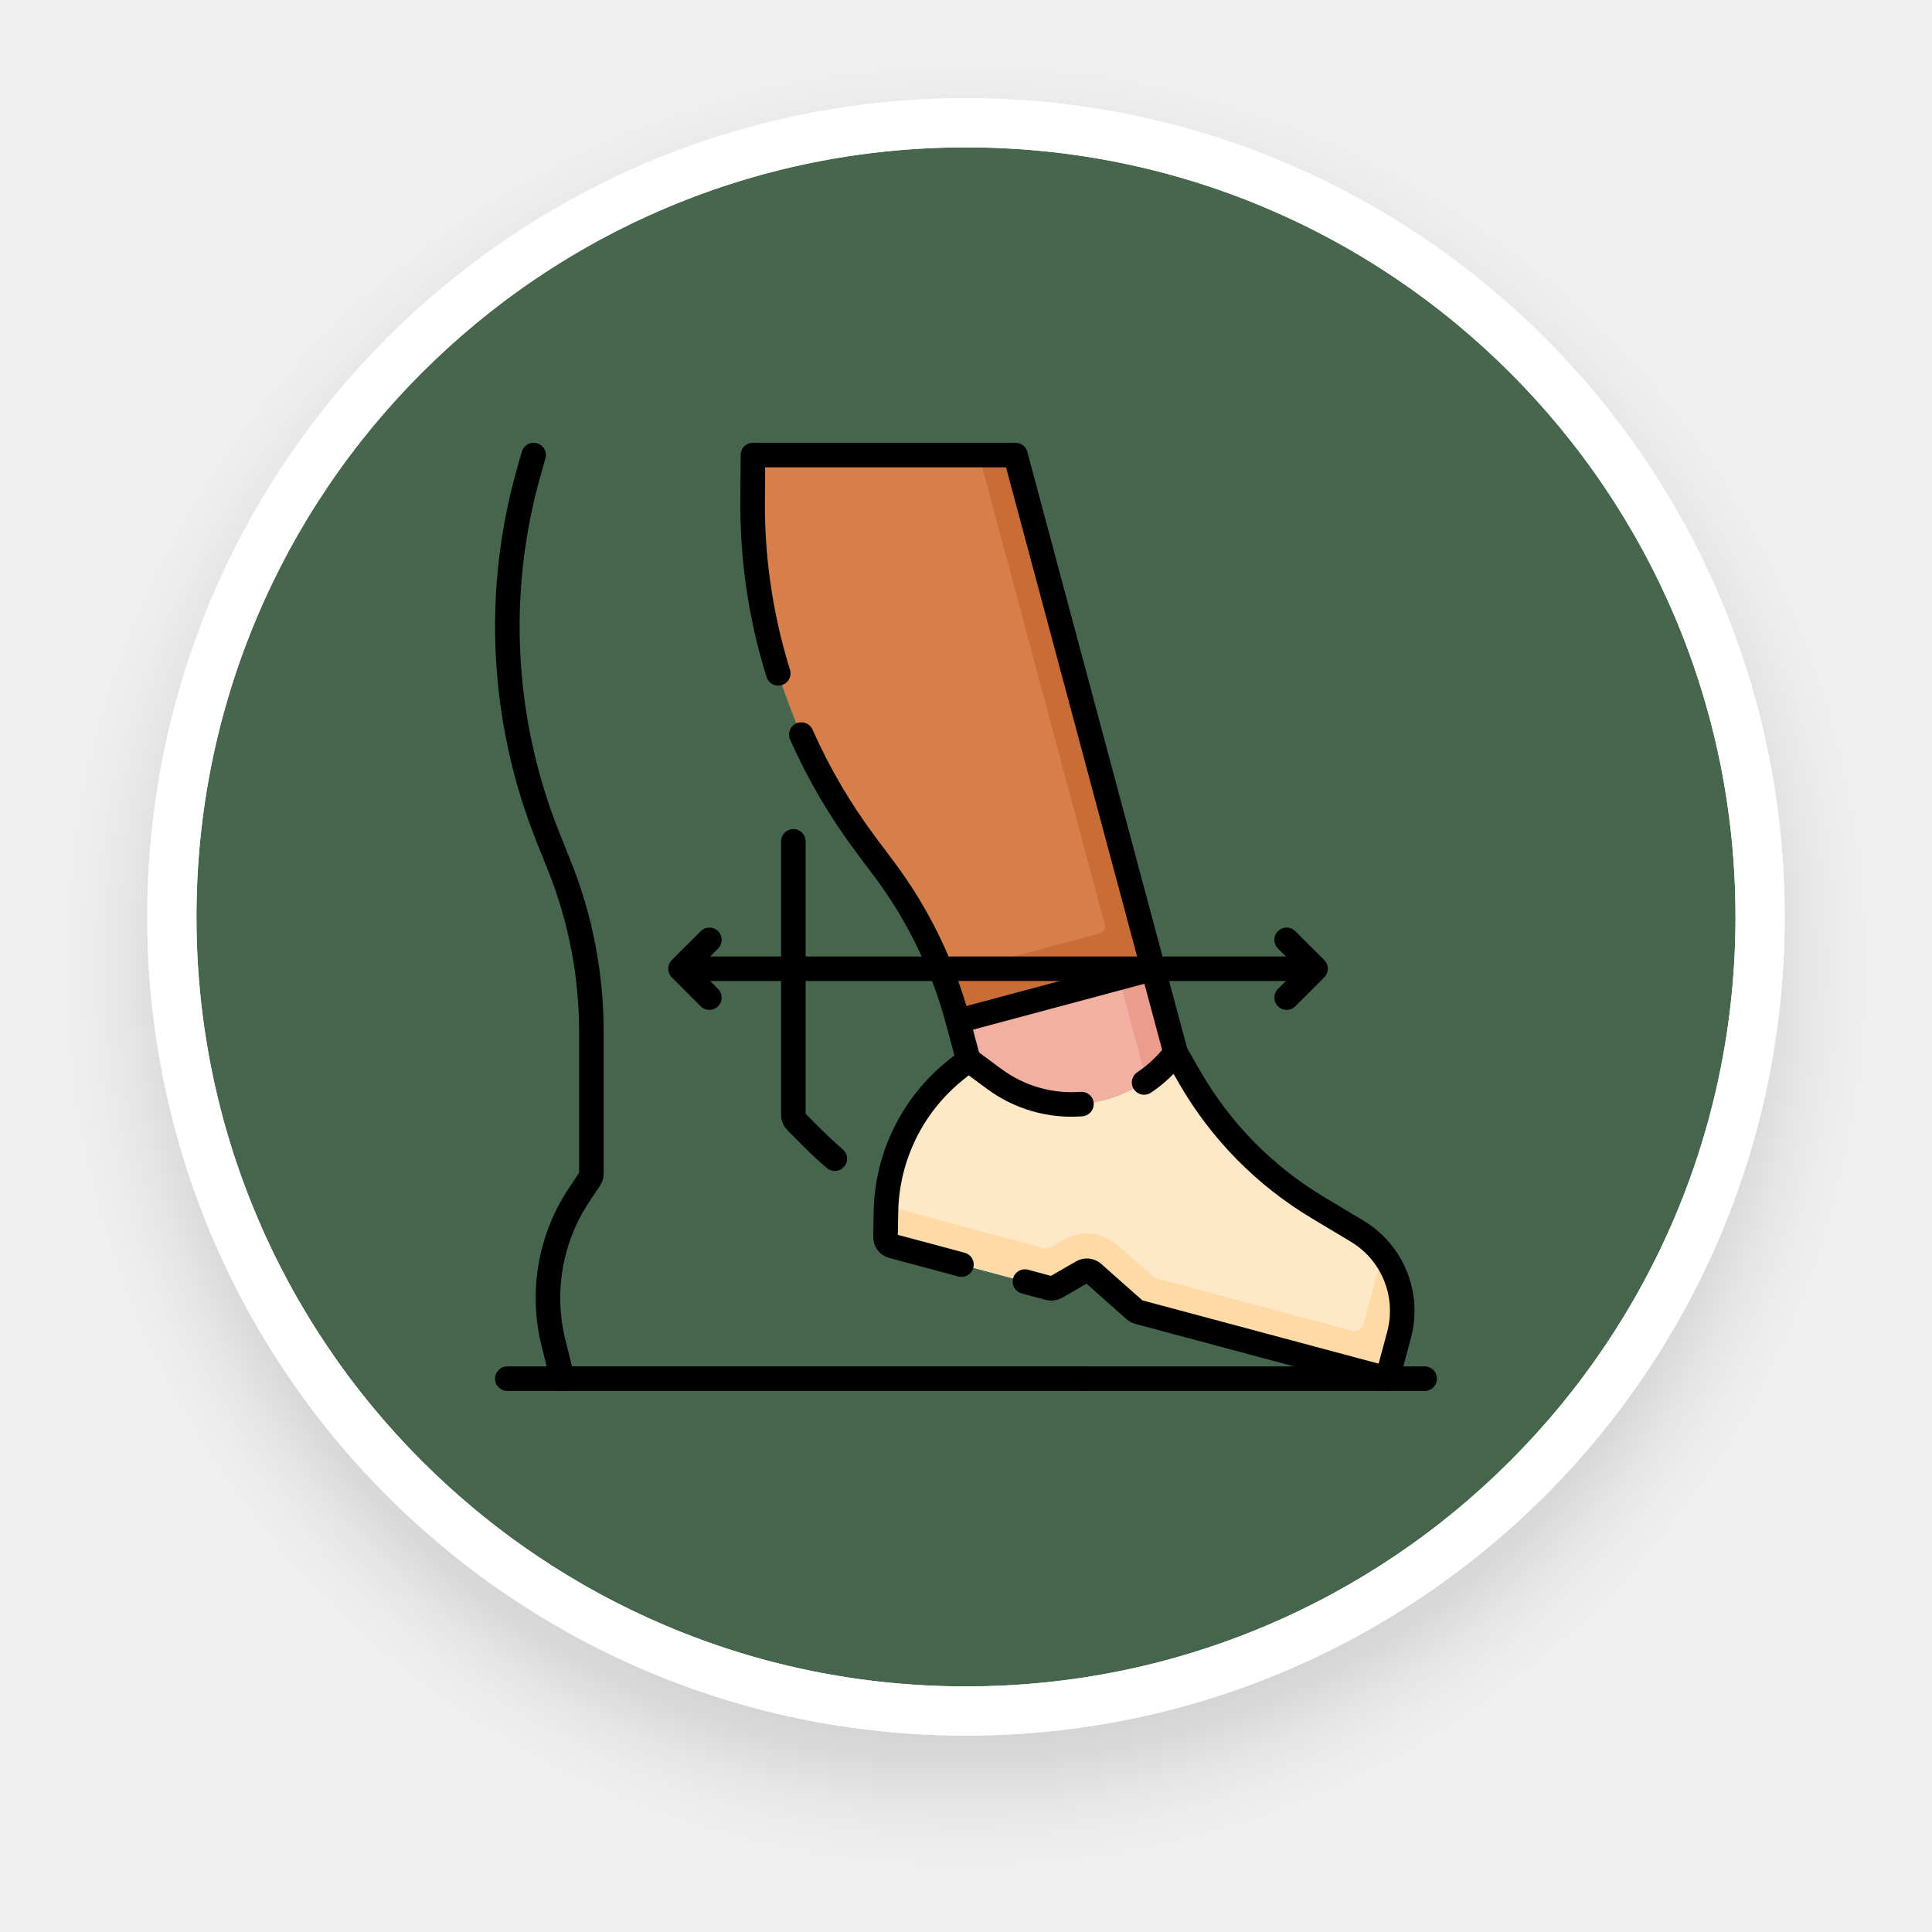
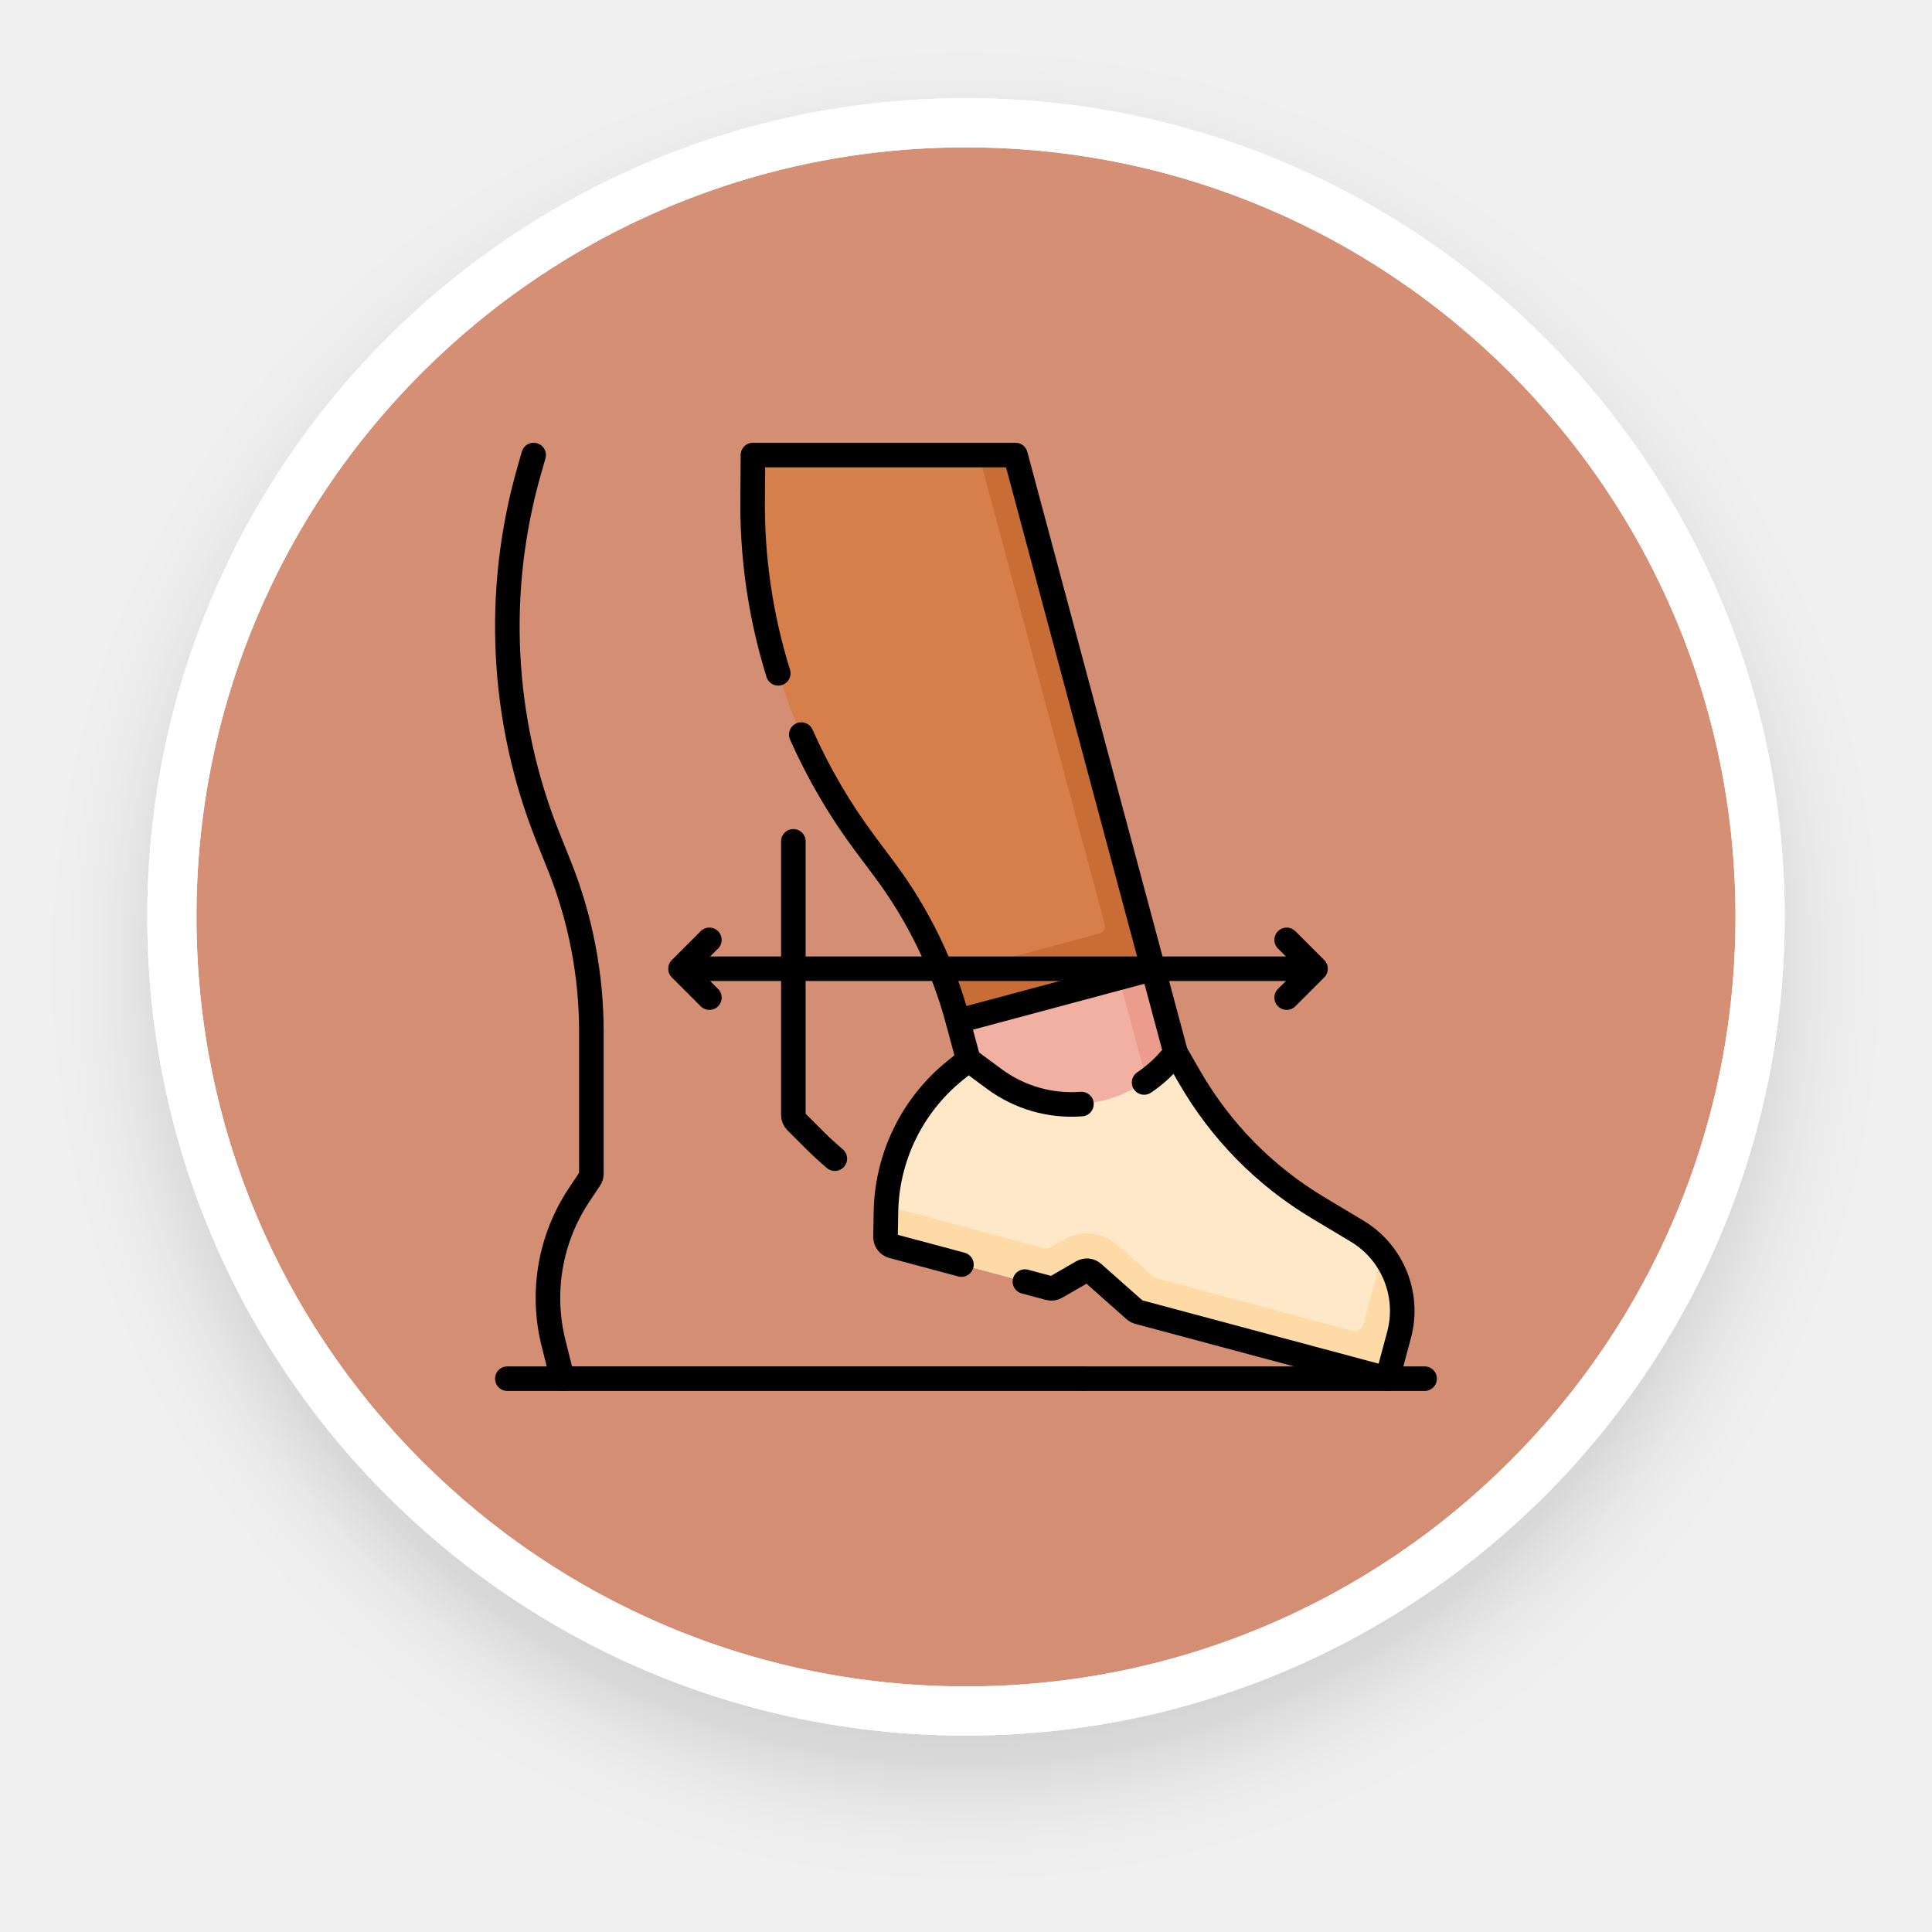
<svg xmlns="http://www.w3.org/2000/svg" width="118" height="118" viewBox="0 0 118 118">
  <defs>
    <filter id="Path_896985" x="0" y="0" width="118" height="118" filterUnits="userSpaceOnUse">
      <feOffset dy="3" input="SourceAlpha" />
      <feGaussianBlur stdDeviation="3" result="blur" />
      <feFlood flood-opacity="0.161" />
      <feComposite operator="in" in2="blur" />
      <feComposite in="SourceGraphic" />
    </filter>
  </defs>
  <g id="Group_1178814" data-name="Group 1178814" transform="translate(-322 -505.812)">
    <g id="Group_1178732" data-name="Group 1178732" transform="translate(-1.391 -3337.188)">
      <g id="Group_1111318" data-name="Group 1111318" transform="translate(-8.391 -3)">
        <g id="Group_1109826" data-name="Group 1109826" transform="translate(340.781 3852)">
          <g id="Group_1098742" data-name="Group 1098742">
            <g transform="matrix(1, 0, 0, 1, -9, -6)" filter="url(#Path_896985)">
-               <g id="Path_896985-2" data-name="Path 896985" transform="translate(9 6)" fill="#2f5235" opacity="0.859">
+               <g id="Path_896985-2" data-name="Path 896985" transform="translate(9 6)" fill="#d28265" opacity="0.859">
                <path d="M 50 98.5 C 43.452 98.5 37.1 97.218 31.122 94.689 C 25.347 92.247 20.16 88.749 15.705 84.295 C 11.251 79.84 7.753 74.653 5.311 68.878 C 2.782 62.9 1.5 56.548 1.5 50 C 1.5 43.452 2.782 37.1 5.311 31.122 C 7.753 25.347 11.251 20.16 15.705 15.705 C 20.16 11.251 25.347 7.753 31.122 5.311 C 37.1 2.782 43.452 1.5 50 1.5 C 56.548 1.5 62.899 2.782 68.878 5.311 C 74.653 7.753 79.84 11.251 84.295 15.705 C 88.749 20.16 92.246 25.347 94.689 31.122 C 97.218 37.1 98.5 43.452 98.5 50 C 98.5 56.548 97.218 62.9 94.689 68.878 C 92.246 74.653 88.749 79.84 84.295 84.295 C 79.84 88.749 74.653 92.247 68.878 94.689 C 62.899 97.218 56.548 98.5 50 98.5 Z" stroke="none" />
                <path d="M 50 3 C 43.654 3 37.499 4.242 31.706 6.692 C 26.11 9.059 21.083 12.449 16.766 16.766 C 12.449 21.083 9.059 26.11 6.692 31.706 C 4.242 37.499 3 43.654 3 50 C 3 56.346 4.242 62.501 6.692 68.294 C 9.059 73.89 12.449 78.917 16.766 83.234 C 21.083 87.551 26.11 90.941 31.706 93.308 C 37.499 95.758 43.654 97 50 97 C 56.346 97 62.501 95.758 68.294 93.308 C 73.89 90.941 78.917 87.551 83.234 83.234 C 87.551 78.917 90.941 73.89 93.308 68.294 C 95.758 62.501 97 56.346 97 50 C 97 43.654 95.758 37.499 93.308 31.706 C 90.941 26.11 87.551 21.083 83.234 16.766 C 78.917 12.449 73.89 9.059 68.294 6.692 C 62.501 4.242 56.346 3 50 3 M 50 7.62939453125e-06 C 77.614 7.62939453125e-06 100 22.386 100 50 L 100 50 C 100 77.614 77.614 100 50 100 C 22.386 100 0 77.614 0 50 L 0 50 C 0 22.386 22.386 7.62939453125e-06 50 7.62939453125e-06 Z" stroke="none" fill="#fff" />
              </g>
            </g>
            <g id="Rectangle_400907" data-name="Rectangle 400907" transform="translate(0 0)" fill="none" stroke="#fff" stroke-width="3">
              <rect width="100" height="100" rx="50" stroke="none" />
              <rect x="1.5" y="1.5" width="97" height="97" rx="48.5" fill="none" />
            </g>
          </g>
        </g>
      </g>
    </g>
    <g id="touch_12434165" transform="translate(343.78 526.104)">
      <path id="Path_1034637" data-name="Path 1034637" d="M263.389,285.66l1.581-7.724-1.38-5.15-6.908-1.425-5.012,4.619.635,2.369,2.69,5.371Z" transform="translate(-214.942 -233.911)" fill="#f1b0a2" />
      <path id="Path_1034638" data-name="Path 1034638" d="M338.668,289.981l.965-4.717-1.38-5.149-2.36-.487Z" transform="translate(-289.606 -241.239)" fill="#eb9c8d" />
      <path id="Path_1034639" data-name="Path 1034639" d="M141.2,7.5l-.016,2.465a34.62,34.62,0,0,0,6.894,21.31l1.142,1.526a27.242,27.242,0,0,1,4.5,9.268l11.92-3.194L157.235,7.5Z" transform="translate(-116.994)" fill="#d77f4a" />
      <path id="Path_1034640" data-name="Path 1034640" d="M241.508,340.159l-2.417-1.449a22.134,22.134,0,0,1-7.787-7.916l-.872-1.51-.412.465a7.946,7.946,0,0,1-10.662,1.122l-1.59-1.173-.817.66A11.351,11.351,0,0,0,212.737,339l-.026,1.521a.568.568,0,0,0,.421.558l9.562,2.562a.568.568,0,0,0,.431-.057l1.6-.925a.567.567,0,0,1,.66.067l2.543,2.255a.568.568,0,0,0,.23.124l15.2,4.072.717-2.676A5.675,5.675,0,0,0,241.508,340.159Z" transform="translate(-180.405 -285.259)" fill="#fee8c7" />
      <path id="Path_1034641" data-name="Path 1034641" d="M241.9,418.768a.567.567,0,0,1-.7.4l-11.937-3.2a.565.565,0,0,1-.23-.124l-2.142-1.9a2.838,2.838,0,0,0-3.3-.334l-.787.454a.568.568,0,0,1-.431.057l-9.624-2.579q-.009.186-.012.374l-.026,1.521a.568.568,0,0,0,.421.558l9.562,2.562a.568.568,0,0,0,.431-.057l1.6-.925a.568.568,0,0,1,.66.067l2.543,2.255a.567.567,0,0,0,.23.124l15.2,4.072.717-2.676a5.675,5.675,0,0,0-1.017-4.973Z" transform="translate(-180.404 -358.184)" fill="#fedba6" />
      <path id="Path_1034642" data-name="Path 1034642" d="M248.075,7.5h-2.229l7.681,28.666a.454.454,0,0,1-.321.556l-9.554,2.56a27.259,27.259,0,0,1,.91,2.787l11.92-3.194Z" transform="translate(-207.834)" fill="#c86d36" />
      <line id="Line_649" data-name="Line 649" x2="0.635" y2="2.369" transform="translate(36.728 42.069)" fill="none" stroke="#000" stroke-linecap="round" stroke-linejoin="round" stroke-miterlimit="10" stroke-width="1.5" />
      <line id="Line_650" data-name="Line 650" x1="1.38" y1="5.15" transform="translate(48.648 38.875)" fill="none" stroke="#000" stroke-linecap="round" stroke-linejoin="round" stroke-miterlimit="10" stroke-width="1.5" />
      <path id="Path_1034643" data-name="Path 1034643" d="M144.154,24.575a34.615,34.615,0,0,0,3.925,6.7L149.22,32.8a27.242,27.242,0,0,1,4.5,9.268l11.92-3.194L157.234,7.5H141.2l-.016,2.465a34.615,34.615,0,0,0,1.562,10.867" transform="translate(-116.993)" fill="none" stroke="#000" stroke-linecap="round" stroke-linejoin="round" stroke-miterlimit="10" stroke-width="1.5" />
      <path id="Path_1034644" data-name="Path 1034644" d="M10.814,7.5l-.274.961a34.62,34.62,0,0,0,1.144,22.368l.708,1.769A27.241,27.241,0,0,1,14.34,42.716V51.4a.567.567,0,0,1-.1.315l-.645.968a11.351,11.351,0,0,0-1.568,9.049l.545,2.18H44.309" transform="translate(-0.001)" fill="none" stroke="#000" stroke-linecap="round" stroke-linejoin="round" stroke-miterlimit="10" stroke-width="1.5" />
      <path id="Path_1034645" data-name="Path 1034645" d="M165.67,234.782q-.67-.571-1.3-1.2l-1.067-1.067a.567.567,0,0,1-.166-.4V215.4" transform="translate(-136.462 -184.306)" fill="none" stroke="#000" stroke-linecap="round" stroke-linejoin="round" stroke-miterlimit="10" stroke-width="1.5" />
      <path id="Path_1034646" data-name="Path 1034646" d="M287.7,343.242l1.471.394a.568.568,0,0,0,.431-.057l1.6-.924a.567.567,0,0,1,.66.067l2.543,2.255a.568.568,0,0,0,.23.124l15.2,4.072.717-2.676a5.675,5.675,0,0,0-2.564-6.336l-2.417-1.449a22.134,22.134,0,0,1-7.787-7.916l-.872-1.51-.412.465a7.951,7.951,0,0,1-1.52,1.33" transform="translate(-246.882 -285.259)" fill="none" stroke="#000" stroke-linecap="round" stroke-linejoin="round" stroke-miterlimit="10" stroke-width="1.5" />
      <path id="Path_1034647" data-name="Path 1034647" d="M224.677,335.633a7.924,7.924,0,0,1-5.318-1.529l-1.59-1.173-.817.66a11.351,11.351,0,0,0-4.215,8.637l-.026,1.521a.568.568,0,0,0,.421.558l4.215,1.129" transform="translate(-180.406 -288.492)" fill="none" stroke="#000" stroke-linecap="round" stroke-linejoin="round" stroke-miterlimit="10" stroke-width="1.5" />
      <path id="Path_1034648" data-name="Path 1034648" d="M104.158,268.385l-1.763,1.763,1.763,1.763" transform="translate(-82.611 -231.273)" fill="none" stroke="#000" stroke-linecap="round" stroke-linejoin="round" stroke-miterlimit="10" stroke-width="1.5" />
      <line id="Line_651" data-name="Line 651" x1="38.557" transform="translate(19.898 38.875)" fill="none" stroke="#000" stroke-linecap="round" stroke-linejoin="round" stroke-miterlimit="10" stroke-width="1.5" />
      <path id="Path_1034649" data-name="Path 1034649" d="M428.551,268.385l1.763,1.763-1.763,1.763" transform="translate(-371.746 -231.273)" fill="none" stroke="#000" stroke-linecap="round" stroke-linejoin="round" stroke-miterlimit="10" stroke-width="1.5" />
      <line id="Line_652" data-name="Line 652" x2="20.767" transform="translate(44.465 63.913)" fill="none" stroke="#000" stroke-linecap="round" stroke-linejoin="round" stroke-miterlimit="10" stroke-width="1.5" />
      <line id="Line_653" data-name="Line 653" x1="3.526" transform="translate(9.207 63.913)" fill="none" stroke="#000" stroke-linecap="round" stroke-linejoin="round" stroke-miterlimit="10" stroke-width="1.5" />
    </g>
  </g>
</svg>
